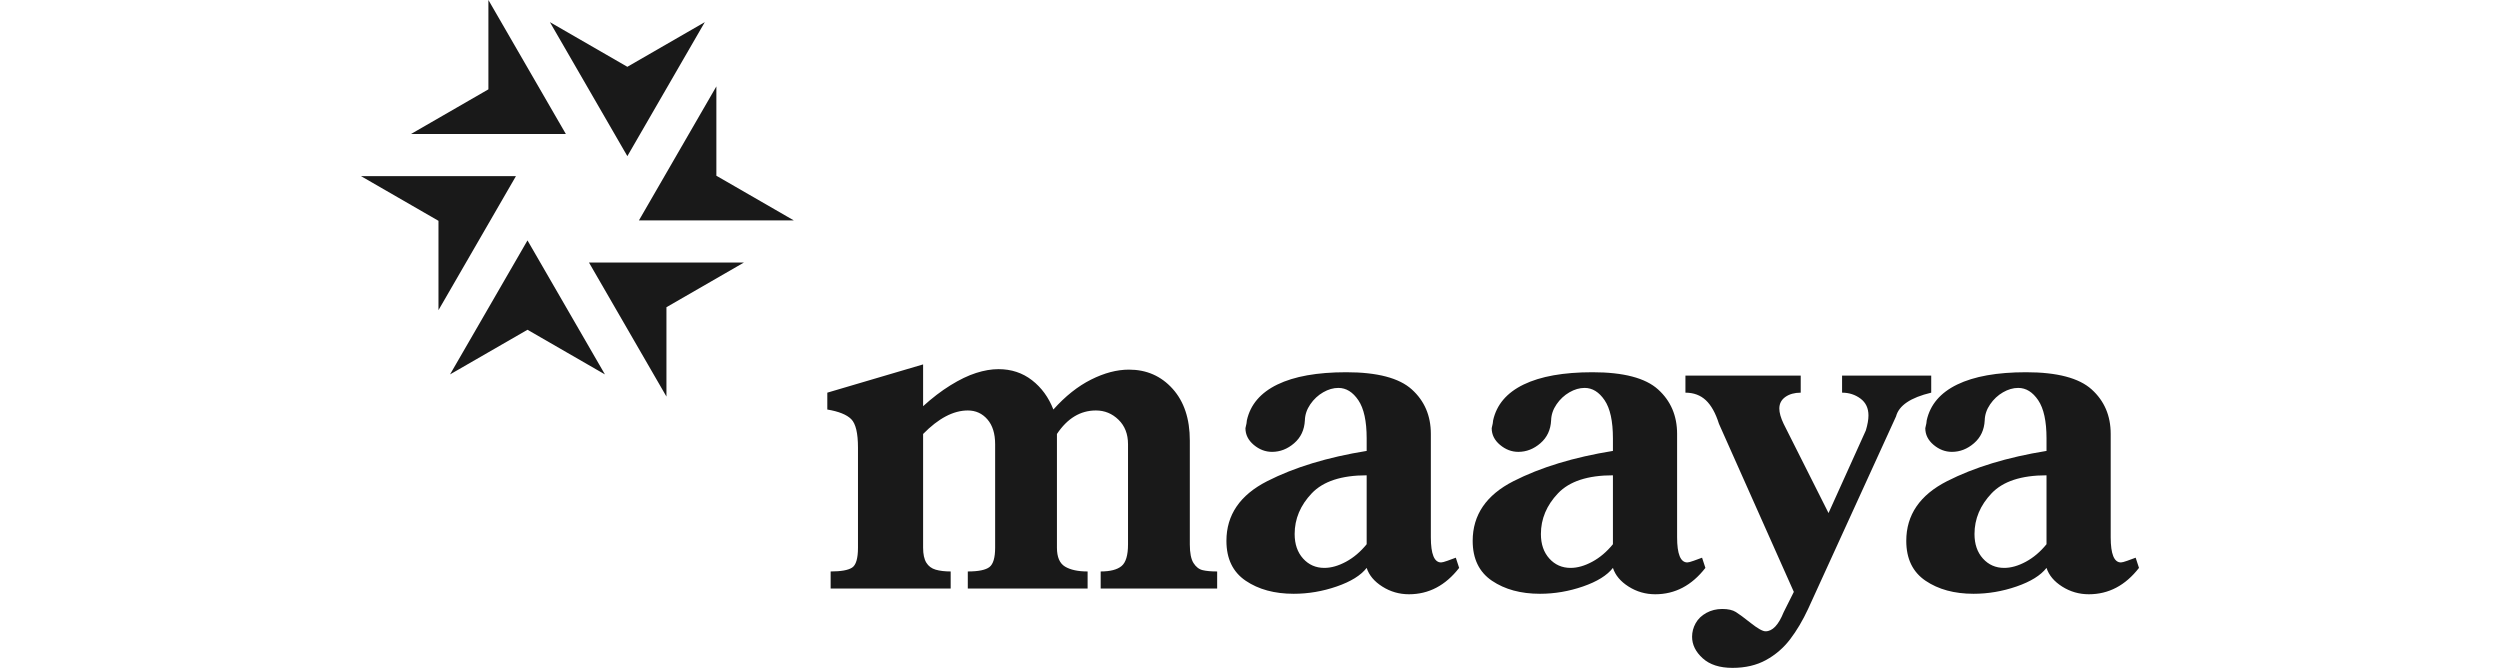
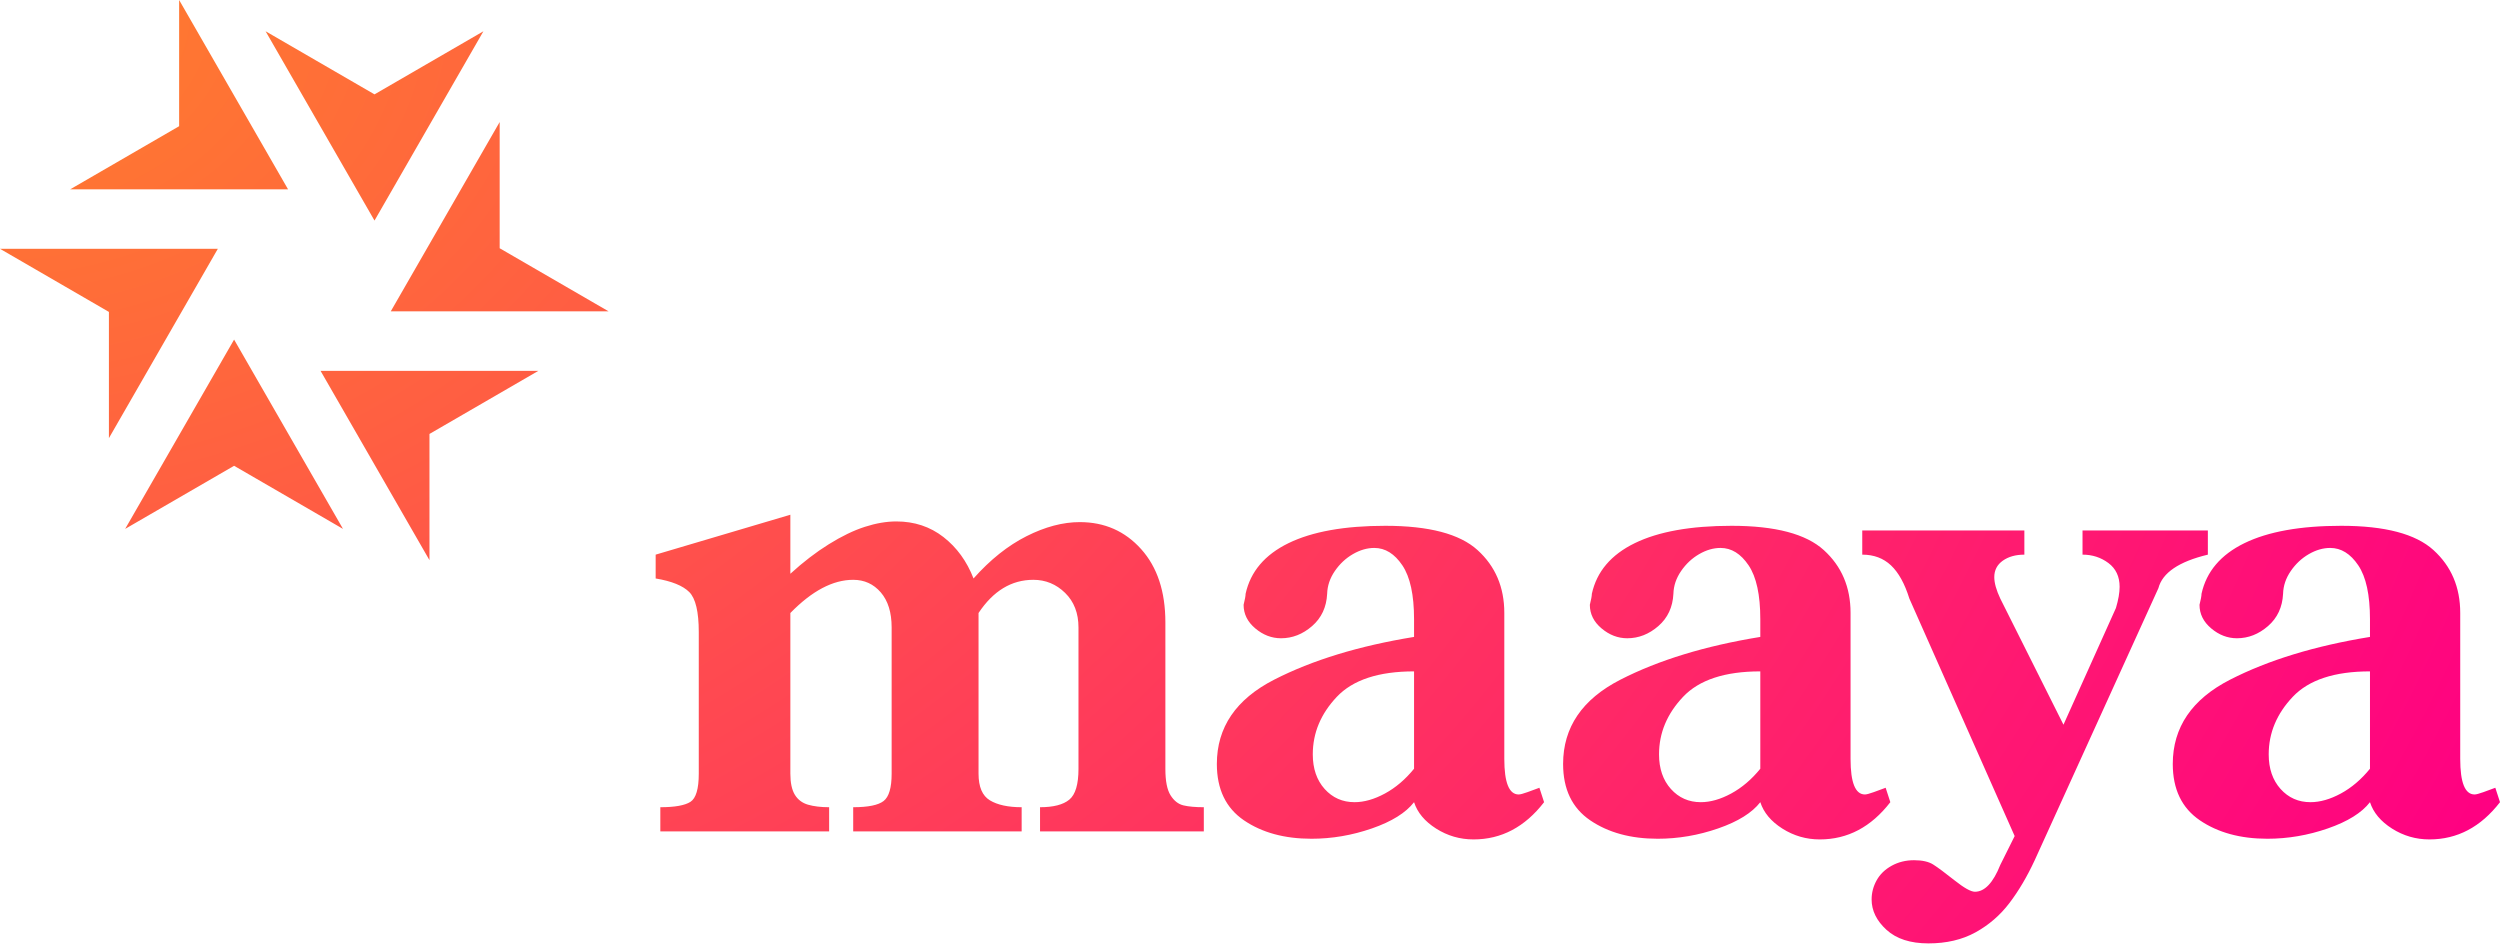
- <svg xmlns="http://www.w3.org/2000/svg" width="277" height="74" viewBox="0 0 277 74" fill="none">
-   <path fill-rule="evenodd" clip-rule="evenodd" d="M78.093 2.452L69.511 17.301L60.929 2.452L69.511 7.402L78.093 2.452ZM54.115 4.14816e-05L62.698 14.849H45.533L54.115 9.899V4.14816e-05ZM40 19.517H57.165L48.583 34.366V24.467L40 19.517ZM49.863 41.486L58.446 26.637L67.028 41.486L58.446 36.537L49.863 41.486ZM73.842 43.939L65.26 29.09H82.424L73.842 34.039V43.939ZM79.374 19.472V9.573L70.792 24.422H87.957L79.374 19.472ZM105.309 42.691C104.29 43.323 103.281 44.095 102.28 45.007V40.376L91.666 43.507V45.375C92.93 45.586 93.813 45.941 94.314 46.44C94.814 46.94 95.064 47.989 95.064 49.585V60.687C95.064 61.88 94.844 62.617 94.405 62.897C93.966 63.178 93.176 63.318 92.035 63.318V65.213H105.335V63.318C104.686 63.318 104.133 63.252 103.676 63.121C103.22 62.989 102.873 62.73 102.636 62.344C102.399 61.959 102.28 61.407 102.28 60.687V48.084C103.983 46.348 105.634 45.48 107.232 45.48C108.11 45.48 108.834 45.809 109.405 46.467C109.975 47.124 110.261 48.041 110.261 49.216V60.687C110.261 61.792 110.05 62.507 109.629 62.831C109.207 63.156 108.408 63.318 107.232 63.318V65.213H120.507V63.318C119.435 63.318 118.601 63.138 118.004 62.779C117.407 62.419 117.109 61.722 117.109 60.687V48.084C118.268 46.348 119.707 45.48 121.428 45.48C122.394 45.48 123.228 45.822 123.93 46.506C124.633 47.19 124.984 48.094 124.984 49.216V60.319C124.984 61.529 124.742 62.331 124.26 62.726C123.777 63.121 123.008 63.318 121.955 63.318V65.213H134.861V63.318C134.194 63.318 133.658 63.27 133.254 63.173C132.85 63.077 132.512 62.814 132.24 62.384C131.968 61.955 131.832 61.266 131.832 60.319V48.821C131.832 46.401 131.195 44.485 129.922 43.073C128.649 41.661 127.038 40.955 125.089 40.955C123.754 40.955 122.354 41.323 120.889 42.06C119.422 42.796 118.031 43.902 116.714 45.375C116.187 44.024 115.397 42.941 114.343 42.125C113.29 41.31 112.052 40.902 110.63 40.902C109.857 40.902 109.032 41.043 108.154 41.323C107.276 41.604 106.327 42.06 105.309 42.691ZM145.343 54.658C146.608 53.328 148.636 52.664 151.427 52.664V60.3C150.742 61.139 149.979 61.787 149.136 62.241C148.293 62.696 147.494 62.923 146.739 62.923C145.791 62.923 145.005 62.578 144.382 61.887C143.759 61.196 143.447 60.291 143.447 59.171C143.447 57.492 144.079 55.987 145.343 54.658ZM148.109 64.981C149.671 64.442 150.778 63.756 151.427 62.923C151.691 63.738 152.27 64.428 153.166 64.995C154.061 65.561 155.044 65.844 156.116 65.844C158.31 65.844 160.163 64.87 161.673 62.923L161.304 61.792C161.023 61.898 160.712 62.012 160.369 62.135C160.027 62.257 159.794 62.318 159.671 62.318C158.916 62.318 158.538 61.39 158.538 59.533V48.076C158.538 46.062 157.836 44.42 156.431 43.15C155.027 41.88 152.604 41.244 149.162 41.244C145.949 41.244 143.408 41.698 141.538 42.604C139.668 43.51 138.539 44.834 138.153 46.576C138.153 46.734 138.1 47.022 137.995 47.442C137.995 48.159 138.302 48.776 138.916 49.292C139.531 49.808 140.207 50.066 140.944 50.066C141.84 50.066 142.657 49.747 143.394 49.108C144.132 48.47 144.527 47.626 144.58 46.576C144.597 45.946 144.799 45.352 145.185 44.792C145.571 44.232 146.045 43.79 146.608 43.467C147.169 43.143 147.731 42.981 148.293 42.981C149.153 42.981 149.891 43.436 150.505 44.345C151.12 45.255 151.427 46.663 151.427 48.57V49.961C147.09 50.662 143.416 51.78 140.405 53.314C137.393 54.848 135.888 57.052 135.888 59.927C135.888 61.908 136.599 63.381 138.021 64.345C139.443 65.309 141.217 65.791 143.341 65.791C144.957 65.791 146.546 65.522 148.109 64.981ZM178.712 52.664C175.92 52.664 173.893 53.328 172.628 54.658C171.364 55.987 170.732 57.492 170.732 59.171C170.732 60.291 171.043 61.196 171.667 61.887C172.29 62.578 173.076 62.923 174.024 62.923C174.779 62.923 175.578 62.696 176.421 62.241C177.264 61.787 178.027 61.139 178.712 60.3V52.664ZM178.712 62.923C178.063 63.756 176.956 64.442 175.394 64.981C173.83 65.522 172.242 65.791 170.626 65.791C168.502 65.791 166.728 65.309 165.306 64.345C163.884 63.381 163.173 61.908 163.173 59.927C163.173 57.052 164.678 54.848 167.69 53.314C170.701 51.78 174.375 50.662 178.712 49.961V48.57C178.712 46.663 178.405 45.255 177.79 44.345C177.175 43.436 176.438 42.981 175.578 42.981C175.016 42.981 174.454 43.143 173.893 43.467C173.33 43.79 172.856 44.232 172.47 44.792C172.084 45.352 171.881 45.946 171.864 46.576C171.812 47.626 171.417 48.47 170.679 49.108C169.941 49.747 169.125 50.066 168.229 50.066C167.492 50.066 166.816 49.808 166.201 49.292C165.586 48.776 165.28 48.159 165.28 47.442C165.385 47.022 165.438 46.734 165.438 46.576C165.824 44.834 166.952 43.51 168.822 42.604C170.692 41.698 173.234 41.244 176.447 41.244C179.888 41.244 182.311 41.88 183.716 43.15C185.121 44.42 185.823 46.062 185.823 48.076V59.533C185.823 61.39 186.201 62.318 186.956 62.318C187.078 62.318 187.312 62.257 187.654 62.135C187.996 62.012 188.308 61.898 188.589 61.792L188.958 62.923C187.447 64.87 185.595 65.844 183.401 65.844C182.329 65.844 181.346 65.561 180.45 64.995C179.555 64.428 178.976 63.738 178.712 62.923ZM190.459 46.954L198.756 65.581L197.624 67.844C197.061 69.246 196.394 69.948 195.622 69.948C195.306 69.948 194.77 69.65 194.015 69.054C193.26 68.457 192.702 68.045 192.342 67.817C191.983 67.589 191.478 67.475 190.828 67.475C190.178 67.475 189.59 67.62 189.063 67.909C188.537 68.199 188.141 68.58 187.878 69.054C187.615 69.527 187.483 70.027 187.483 70.553C187.483 71.43 187.874 72.224 188.655 72.934C189.436 73.645 190.538 74 191.961 74C193.383 74 194.621 73.711 195.675 73.132C196.728 72.553 197.619 71.785 198.348 70.829C199.076 69.874 199.739 68.755 200.336 67.475L210.081 46.138C210.397 44.928 211.697 44.051 213.979 43.507V41.613H204.102V43.507C204.875 43.507 205.555 43.727 206.144 44.165C206.732 44.603 207.026 45.226 207.026 46.033C207.026 46.489 206.929 47.042 206.736 47.69L202.601 56.846L197.624 46.954C197.307 46.288 197.149 45.726 197.149 45.27C197.149 44.726 197.373 44.296 197.821 43.98C198.269 43.665 198.835 43.507 199.52 43.507V41.613H186.746V43.507C187.659 43.507 188.414 43.788 189.011 44.349C189.607 44.911 190.09 45.779 190.459 46.954ZM226.754 52.664C223.963 52.664 221.935 53.328 220.67 54.658C219.406 55.987 218.774 57.492 218.774 59.171C218.774 60.291 219.085 61.196 219.709 61.887C220.332 62.578 221.118 62.923 222.066 62.923C222.821 62.923 223.62 62.696 224.463 62.241C225.306 61.787 226.069 61.139 226.754 60.3V52.664ZM226.754 62.923C226.105 63.756 224.998 64.442 223.436 64.981C221.872 65.522 220.284 65.791 218.668 65.791C216.544 65.791 214.77 65.309 213.348 64.345C211.926 63.381 211.215 61.908 211.215 59.927C211.215 57.052 212.72 54.848 215.732 53.314C218.743 51.78 222.417 50.662 226.754 49.961V48.57C226.754 46.663 226.447 45.255 225.832 44.345C225.218 43.436 224.48 42.981 223.62 42.981C223.058 42.981 222.496 43.143 221.935 43.467C221.372 43.79 220.898 44.232 220.512 44.792C220.126 45.352 219.923 45.946 219.906 46.576C219.854 47.626 219.459 48.47 218.721 49.108C217.984 49.747 217.167 50.066 216.271 50.066C215.534 50.066 214.858 49.808 214.243 49.292C213.629 48.776 213.322 48.159 213.322 47.442C213.427 47.022 213.48 46.734 213.48 46.576C213.865 44.834 214.994 43.51 216.864 42.604C218.734 41.698 221.276 41.244 224.489 41.244C227.93 41.244 230.353 41.88 231.758 43.15C233.163 44.42 233.865 46.062 233.865 48.076V59.533C233.865 61.39 234.243 62.318 234.998 62.318C235.12 62.318 235.354 62.257 235.696 62.135C236.038 62.012 236.35 61.898 236.631 61.792L237 62.923C235.489 64.87 233.637 65.844 231.443 65.844C230.371 65.844 229.388 65.561 228.492 64.995C227.597 64.428 227.018 63.738 226.754 62.923Z" fill="#191919" />
+ <svg xmlns="http://www.w3.org/2000/svg" width="212" height="80" viewBox="0 0 212 80" fill="none">
+   <path fill-rule="evenodd" clip-rule="evenodd" d="M40.994 2.651L31.758 18.704L22.522 2.651L31.758 8.002L40.994 2.651ZM15.19 0L24.426 16.053H5.954L15.19 10.702V0ZM0 21.099H18.472L9.236 37.153V26.451L0 21.099ZM10.614 44.85L19.851 28.797L29.086 44.85L19.851 39.499L10.614 44.85ZM36.419 47.501L27.183 31.448H45.654L36.419 36.799V47.501ZM42.372 21.051V10.349L33.137 26.402H51.608L42.372 21.051ZM70.282 46.152C69.186 46.835 68.1 47.67 67.022 48.656V43.649L55.6 47.034V49.054C56.961 49.281 57.91 49.666 58.449 50.206C58.987 50.746 59.256 51.88 59.256 53.605V65.608C59.256 66.897 59.02 67.694 58.548 67.997C58.075 68.3 57.225 68.452 55.996 68.452V70.5H70.31V68.452C69.611 68.452 69.016 68.381 68.525 68.239C68.033 68.096 67.66 67.816 67.405 67.399C67.15 66.983 67.022 66.385 67.022 65.608V51.983C68.855 50.106 70.632 49.168 72.351 49.168C73.296 49.168 74.075 49.523 74.69 50.234C75.303 50.945 75.611 51.936 75.611 53.206V65.608C75.611 66.802 75.384 67.575 74.93 67.926C74.477 68.277 73.617 68.452 72.351 68.452V70.5H86.636V68.452C85.484 68.452 84.586 68.257 83.944 67.869C83.301 67.48 82.98 66.727 82.98 65.608V51.983C84.227 50.106 85.776 49.168 87.628 49.168C88.668 49.168 89.565 49.538 90.321 50.277C91.077 51.016 91.455 51.993 91.455 53.206V65.209C91.455 66.517 91.195 67.385 90.675 67.812C90.156 68.239 89.329 68.452 88.195 68.452V70.5H102.084V68.452C101.366 68.452 100.789 68.4 100.355 68.296C99.92 68.191 99.556 67.907 99.264 67.442C98.971 66.978 98.824 66.233 98.824 65.209V52.78C98.824 50.163 98.139 48.092 96.769 46.565C95.399 45.039 93.665 44.275 91.568 44.275C90.132 44.275 88.625 44.674 87.048 45.47C85.469 46.266 83.972 47.461 82.555 49.054C81.988 47.594 81.137 46.423 80.004 45.541C78.87 44.659 77.538 44.218 76.007 44.218C75.176 44.218 74.288 44.37 73.343 44.674C72.398 44.977 71.378 45.47 70.282 46.152ZM113.364 59.089C114.725 57.652 116.908 56.933 119.912 56.933V65.189C119.175 66.096 118.353 66.796 117.446 67.288C116.539 67.779 115.679 68.025 114.867 68.025C113.846 68.025 113.001 67.652 112.33 66.905C111.659 66.157 111.324 65.179 111.324 63.968C111.324 62.153 112.004 60.527 113.364 59.089ZM116.341 70.25C118.022 69.667 119.213 68.925 119.912 68.025C120.195 68.905 120.819 69.652 121.783 70.264C122.747 70.876 123.805 71.183 124.957 71.183C127.319 71.183 129.313 70.13 130.938 68.025L130.541 66.802C130.238 66.916 129.904 67.04 129.535 67.172C129.166 67.305 128.916 67.371 128.784 67.371C127.971 67.371 127.565 66.368 127.565 64.359V51.974C127.565 49.796 126.809 48.021 125.297 46.648C123.785 45.275 121.178 44.588 117.474 44.588C114.017 44.588 111.282 45.078 109.269 46.058C107.257 47.038 106.042 48.469 105.627 50.352C105.627 50.523 105.57 50.835 105.457 51.288C105.457 52.064 105.787 52.731 106.448 53.288C107.11 53.846 107.838 54.125 108.631 54.125C109.595 54.125 110.474 53.78 111.267 53.09C112.061 52.399 112.486 51.487 112.543 50.352C112.562 49.671 112.779 49.029 113.194 48.423C113.61 47.818 114.12 47.34 114.725 46.99C115.33 46.64 115.934 46.465 116.539 46.465C117.465 46.465 118.258 46.957 118.92 47.941C119.581 48.924 119.912 50.447 119.912 52.508V54.011C115.245 54.769 111.291 55.978 108.05 57.636C104.809 59.295 103.189 61.678 103.189 64.786C103.189 66.927 103.955 68.519 105.485 69.562C107.015 70.604 108.924 71.126 111.21 71.126C112.949 71.126 114.659 70.834 116.341 70.25ZM149.274 56.933C146.27 56.933 144.088 57.652 142.727 59.089C141.366 60.527 140.686 62.153 140.686 63.968C140.686 65.179 141.021 66.157 141.692 66.905C142.363 67.652 143.209 68.025 144.229 68.025C145.041 68.025 145.902 67.779 146.808 67.288C147.715 66.796 148.537 66.096 149.274 65.189V56.933ZM149.274 68.025C148.575 68.925 147.384 69.667 145.703 70.25C144.021 70.834 142.311 71.126 140.573 71.126C138.286 71.126 136.378 70.604 134.847 69.562C133.317 68.519 132.551 66.927 132.551 64.786C132.551 61.678 134.171 59.295 137.413 57.636C140.653 55.978 144.607 54.769 149.274 54.011V52.508C149.274 50.447 148.944 48.924 148.282 47.941C147.62 46.957 146.827 46.465 145.902 46.465C145.297 46.465 144.692 46.64 144.088 46.99C143.483 47.34 142.972 47.818 142.557 48.423C142.141 49.029 141.923 49.671 141.905 50.352C141.848 51.487 141.423 52.399 140.629 53.09C139.835 53.78 138.957 54.125 137.993 54.125C137.2 54.125 136.472 53.846 135.811 53.288C135.149 52.731 134.819 52.064 134.819 51.288C134.932 50.835 134.989 50.523 134.989 50.352C135.404 48.469 136.619 47.038 138.631 46.058C140.643 45.078 143.379 44.588 146.837 44.588C150.54 44.588 153.148 45.275 154.659 46.648C156.171 48.021 156.927 49.796 156.927 51.974V64.359C156.927 66.368 157.333 67.371 158.146 67.371C158.278 67.371 158.529 67.305 158.897 67.172C159.265 67.04 159.6 66.916 159.903 66.802L160.3 68.025C158.674 70.13 156.681 71.183 154.32 71.183C153.167 71.183 152.109 70.876 151.145 70.264C150.181 69.652 149.558 68.905 149.274 68.025ZM161.915 50.761L170.844 70.898L169.625 73.344C169.02 74.861 168.302 75.62 167.471 75.62C167.131 75.62 166.554 75.297 165.742 74.652C164.929 74.008 164.329 73.561 163.942 73.316C163.555 73.069 163.012 72.946 162.312 72.946C161.613 72.946 160.98 73.102 160.413 73.415C159.846 73.728 159.421 74.14 159.138 74.652C158.855 75.164 158.713 75.705 158.713 76.273C158.713 77.221 159.133 78.08 159.974 78.848C160.815 79.616 162.001 80 163.531 80C165.062 80 166.394 79.687 167.528 79.061C168.661 78.435 169.62 77.606 170.404 76.572C171.189 75.539 171.902 74.33 172.544 72.946L183.032 49.879C183.372 48.571 184.77 47.623 187.226 47.034V44.986H176.598V47.034C177.429 47.034 178.161 47.272 178.794 47.745C179.427 48.219 179.744 48.893 179.744 49.765C179.744 50.258 179.64 50.856 179.432 51.557L174.982 61.455L169.625 50.761C169.285 50.04 169.115 49.434 169.115 48.94C169.115 48.353 169.356 47.888 169.837 47.546C170.319 47.205 170.929 47.034 171.666 47.034V44.986H157.919V47.034C158.902 47.034 159.714 47.338 160.357 47.945C160.999 48.552 161.519 49.491 161.915 50.761ZM200.974 56.933C197.97 56.933 195.788 57.652 194.427 59.089C193.066 60.527 192.386 62.153 192.386 63.968C192.386 65.179 192.721 66.157 193.392 66.905C194.063 67.652 194.909 68.025 195.929 68.025C196.741 68.025 197.602 67.779 198.508 67.288C199.415 66.796 200.237 66.096 200.974 65.189V56.933ZM200.974 68.025C200.275 68.925 199.084 69.667 197.403 70.25C195.721 70.834 194.011 71.126 192.273 71.126C189.986 71.126 188.078 70.604 186.547 69.562C185.017 68.519 184.251 66.927 184.251 64.786C184.251 61.678 185.871 59.295 189.113 57.636C192.353 55.978 196.307 54.769 200.974 54.011V52.508C200.974 50.447 200.644 48.924 199.982 47.941C199.321 46.957 198.527 46.465 197.602 46.465C196.997 46.465 196.392 46.64 195.788 46.99C195.183 47.34 194.672 47.818 194.257 48.423C193.841 49.029 193.623 49.671 193.605 50.352C193.548 51.487 193.123 52.399 192.329 53.09C191.536 53.78 190.657 54.125 189.693 54.125C188.9 54.125 188.172 53.846 187.511 53.288C186.85 52.731 186.519 52.064 186.519 51.288C186.632 50.835 186.689 50.523 186.689 50.352C187.104 48.469 188.319 47.038 190.331 46.058C192.344 45.078 195.079 44.588 198.537 44.588C202.24 44.588 204.848 45.275 206.359 46.648C207.871 48.021 208.627 49.796 208.627 51.974V64.359C208.627 66.368 209.033 67.371 209.846 67.371C209.978 67.371 210.229 67.305 210.597 67.172C210.965 67.04 211.3 66.916 211.603 66.802L212 68.025C210.374 70.13 208.381 71.183 206.02 71.183C204.867 71.183 203.809 70.876 202.845 70.264C201.881 69.652 201.258 68.905 200.974 68.025Z" fill="url(#paint0_radial_73_201)" />
+   <defs>
+     <radialGradient id="paint0_radial_73_201" cx="0" cy="0" r="1" gradientUnits="userSpaceOnUse" gradientTransform="translate(0.359319 0.406817) scale(228.174 176.049)">
+       <stop stop-color="#FF7F2C" />
+       <stop offset="1" stop-color="#FF0082" />
+     </radialGradient>
+   </defs>
</svg>
